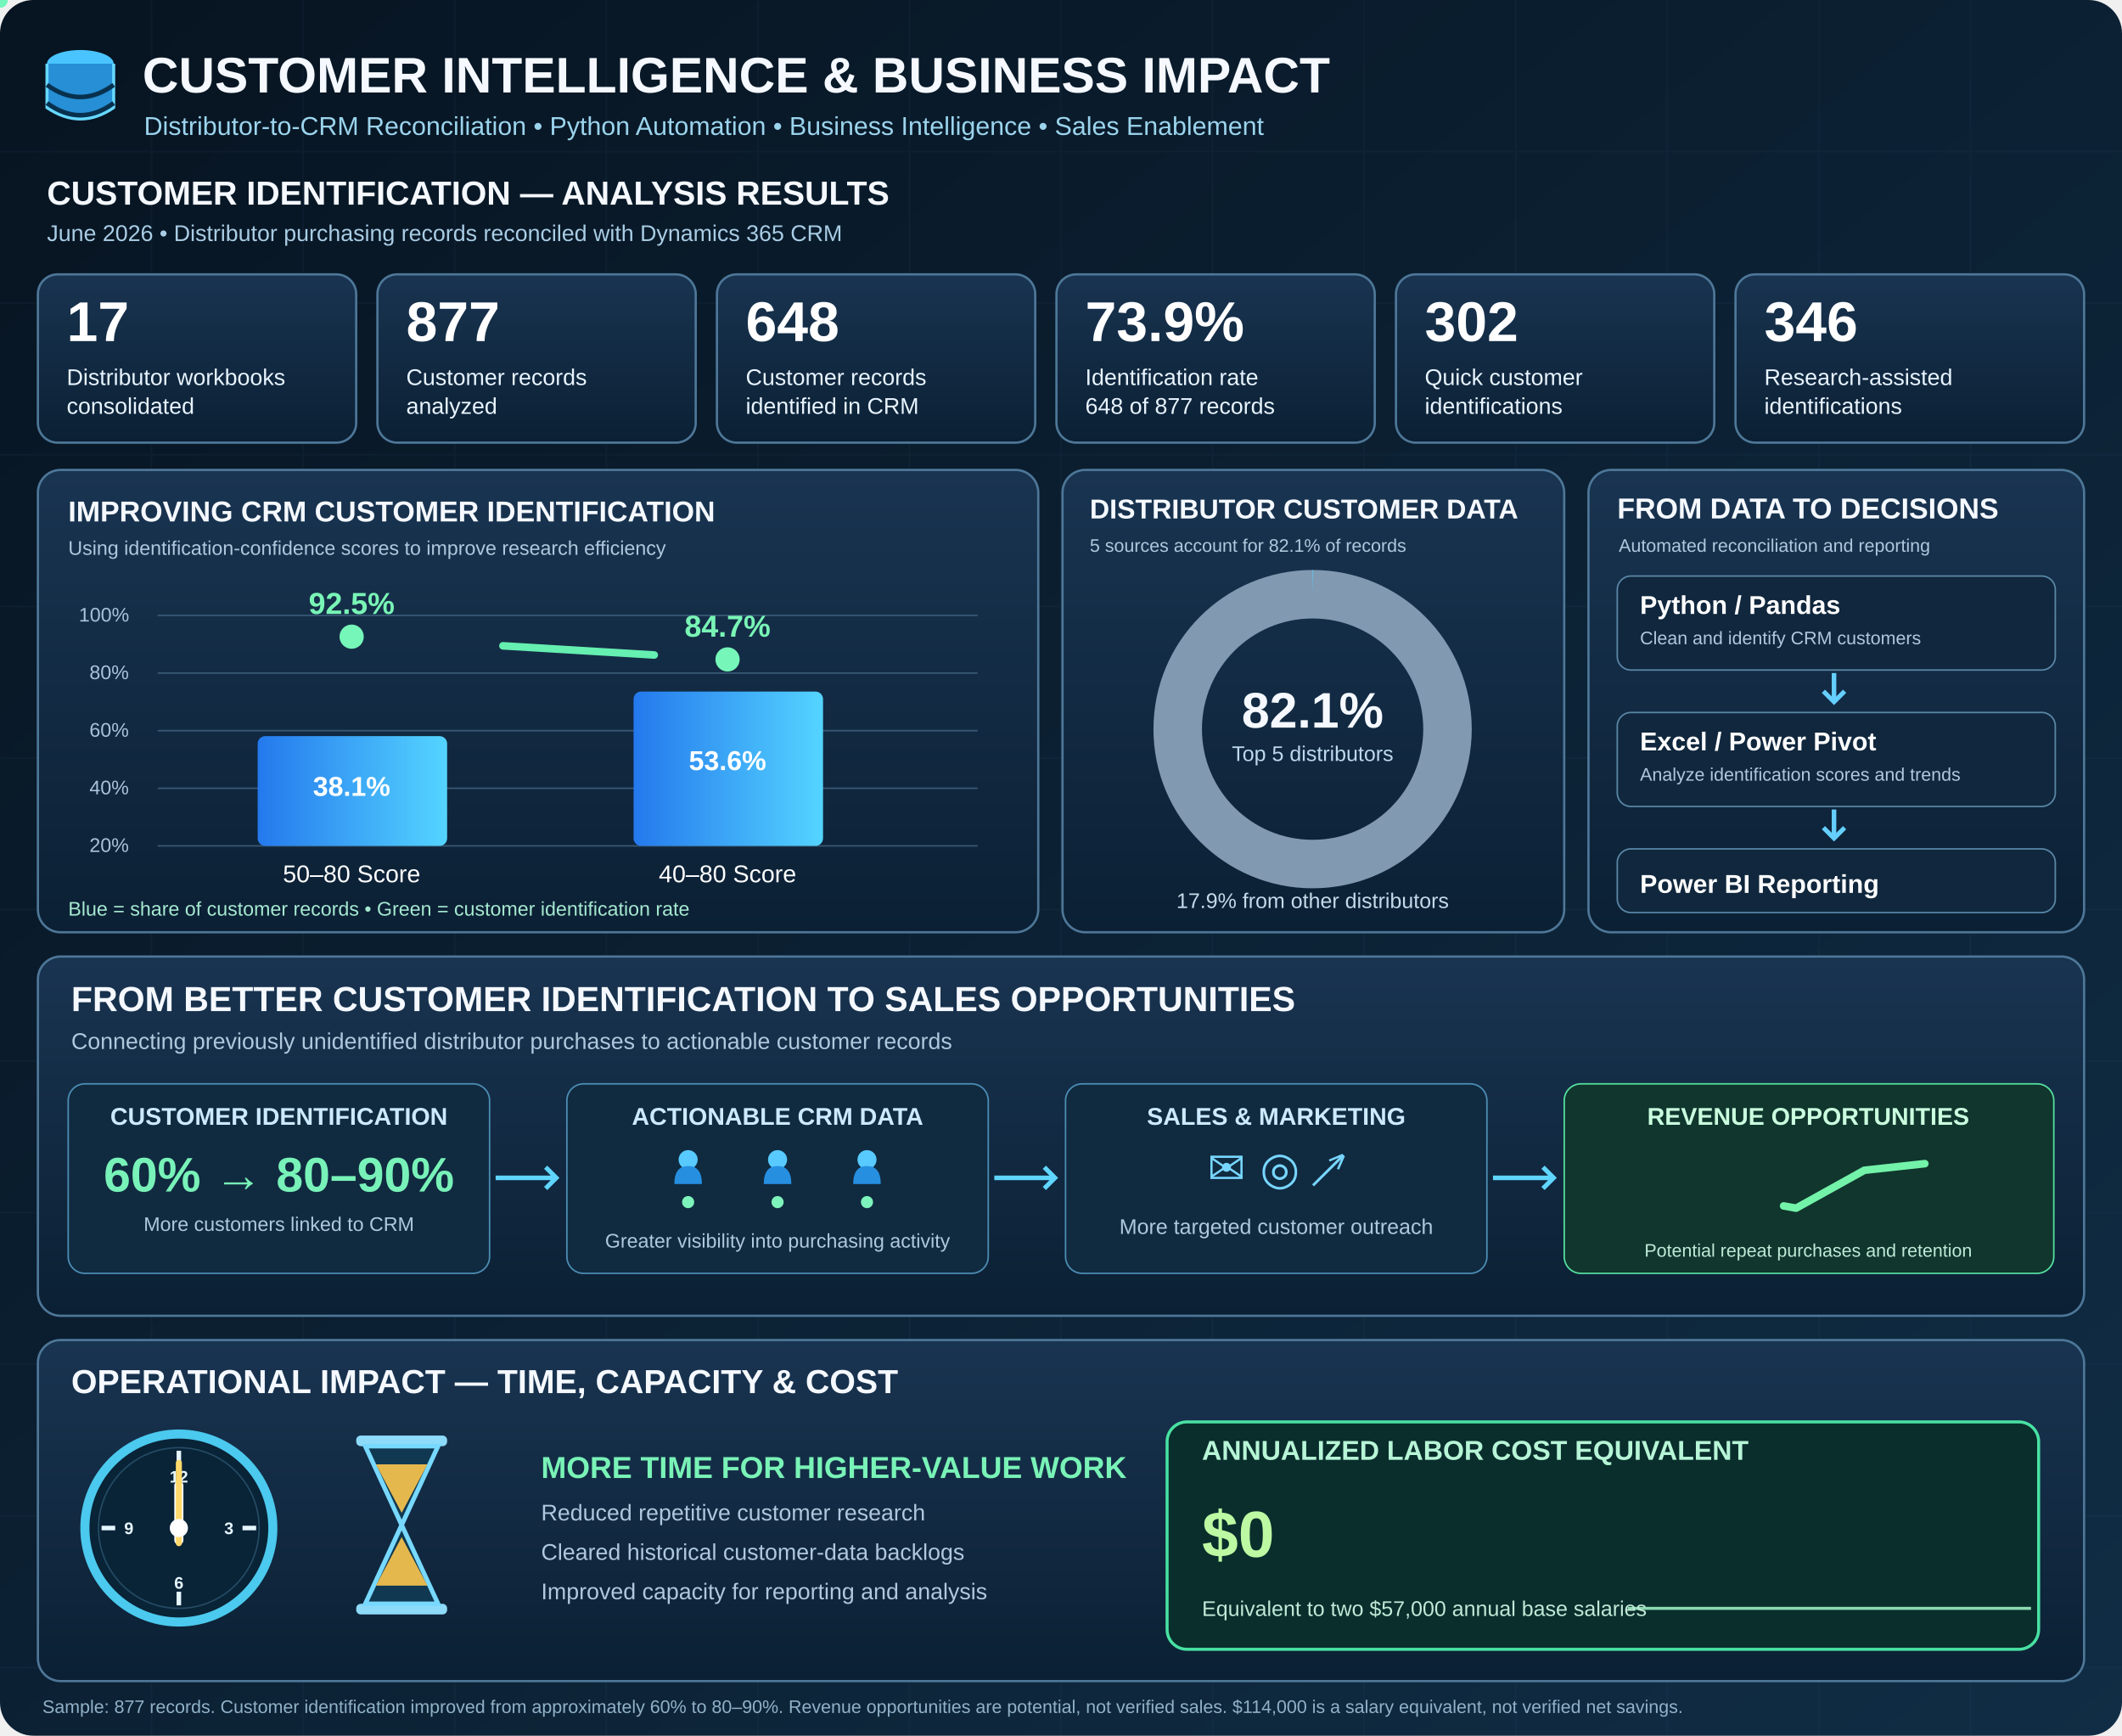
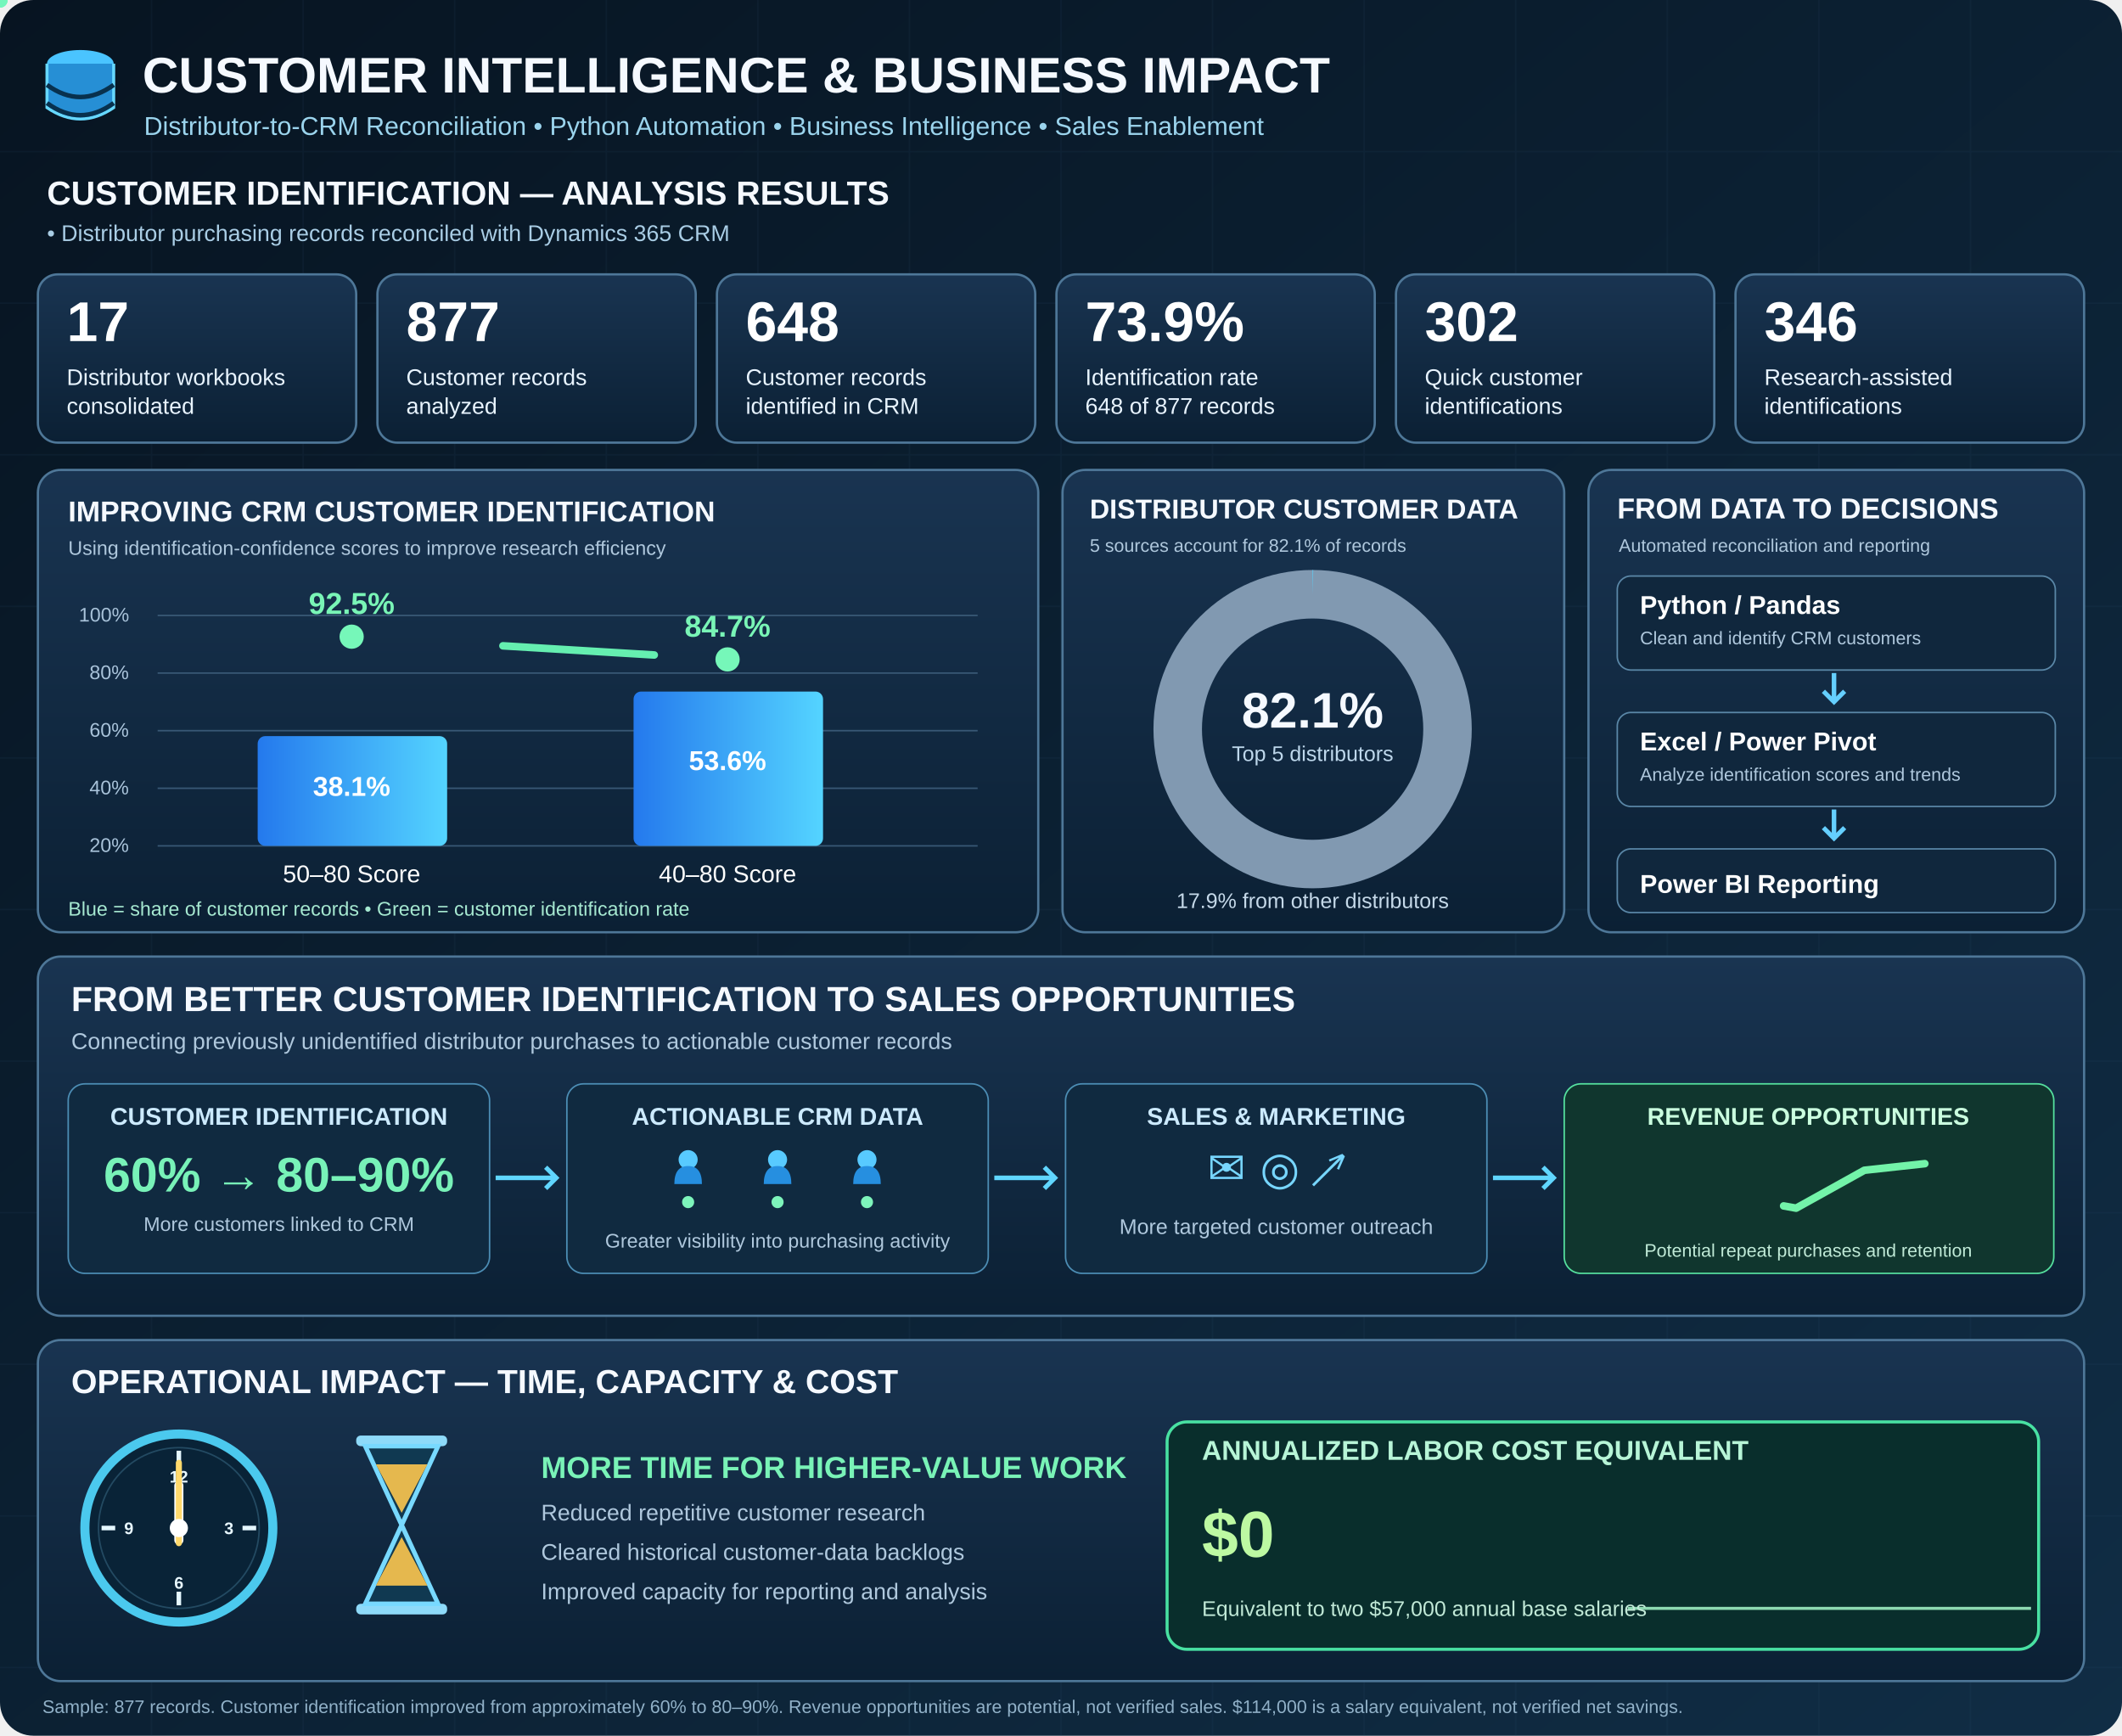
<svg xmlns="http://www.w3.org/2000/svg" width="1400" height="1145" viewBox="0 0 1400 1145" role="img" aria-label="Animated customer intelligence and business impact dashboard">
  <defs>
    <linearGradient id="bg" x1="0" y1="0" x2="1" y2="1">
      <stop offset="0" stop-color="#071421" />
      <stop offset="1" stop-color="#102d45" />
    </linearGradient>
    <linearGradient id="panel" x1="0" y1="0" x2="0" y2="1">
      <stop offset="0" stop-color="#193451" />
      <stop offset="1" stop-color="#0b2034" />
    </linearGradient>
    <linearGradient id="blue" x1="0" y1="0" x2="1" y2="0">
      <stop offset="0" stop-color="#2479ed" />
      <stop offset="1" stop-color="#54d4ff" />
    </linearGradient>
    <linearGradient id="green" x1="0" y1="0" x2="1" y2="0">
      <stop offset="0" stop-color="#14b987" />
      <stop offset="1" stop-color="#83fac0" />
    </linearGradient>
    <style>
    text {
      font-family: Arial, Helvetica, sans-serif;
    }

    .heading {
      fill: #f5f9ff;
      font-weight: 700;
    }

    .muted {
      fill: #afc8dd;
    }

    .panel {
      fill: url(#panel);
      stroke: #4e7798;
      stroke-width: 1.5;
    }

    .number {
      fill: #ffffff;
      font-size: 37px;
      font-weight: 800;
    }

    .gridline {
      stroke: #385875;
      stroke-width: 1;
    }
  </style>
    <g id="cashBill">
      <rect width="44" height="15" rx="3" fill="#238c58" stroke="#b6ffd2" stroke-width="1.4" />
      <rect x="5" y="3" width="34" height="9" rx="2" fill="none" stroke="#c5ffdc" stroke-width="1" />
      <text x="22" y="11.5" text-anchor="middle" fill="#e3ffed" font-size="10" font-weight="bold">$</text>
    </g>
    <g id="person">
      <circle r="9" fill="#58caff" />
      <path d="M-13 23 Q-13 6 0 6 Q13 6 13 23 Z" fill="#268fe0" />
    </g>
  </defs>
  <rect width="1400" height="1145" rx="22" fill="url(#bg)" />
  <g stroke="#285071" opacity=".12">
    <path d="M0 100H1400 M0 200H1400 M0 300H1400            M0 400H1400 M0 500H1400 M0 600H1400            M0 700H1400 M0 800H1400 M0 900H1400            M0 1000H1400 M0 1100H1400" />
    <path d="M100 0V1145 M200 0V1145 M300 0V1145            M400 0V1145 M500 0V1145 M600 0V1145            M700 0V1145 M800 0V1145 M900 0V1145            M1000 0V1145 M1100 0V1145            M1200 0V1145 M1300 0V1145" />
  </g>
  <g transform="translate(30 30)">
    <ellipse cx="23" cy="12" rx="22" ry="9" fill="#4ac4ff" />
    <path d="M1 12V41 Q23 56 45 41 V12" fill="#268fd5" stroke="#66d8ff" stroke-width="2" />
    <path d="M1 26 Q23 42 45 26            M1 38 Q23 54 45 38" fill="none" stroke="#08314e" stroke-width="3" />
  </g>
  <text x="94" y="61" class="heading" font-size="33">
  CUSTOMER INTELLIGENCE &amp; BUSINESS IMPACT
</text>
  <text x="95" y="89" fill="#9bd4ed" font-size="17">
  Distributor-to-CRM Reconciliation • Python Automation • Business Intelligence • Sales Enablement
</text>
  <text x="31" y="135" class="heading" font-size="22">
  CUSTOMER IDENTIFICATION — ANALYSIS RESULTS
</text>
  <text x="31" y="159" fill="#a9cde5" font-size="15">
-   June 2026 • Distributor purchasing records reconciled with Dynamics 365 CRM
+   • Distributor purchasing records reconciled with Dynamics 365 CRM
</text>
  <g>
    <rect x="25" y="181" width="210" height="111" rx="13" class="panel" />
    <rect x="249" y="181" width="210" height="111" rx="13" class="panel" />
    <rect x="473" y="181" width="210" height="111" rx="13" class="panel" />
    <rect x="697" y="181" width="210" height="111" rx="13" class="panel" />
    <rect x="921" y="181" width="210" height="111" rx="13" class="panel" />
    <rect x="1145" y="181" width="230" height="111" rx="13" class="panel" />
  </g>
  <g class="number">
    <text x="44" y="225">17</text>
    <text x="268" y="225">877</text>
    <text x="492" y="225">648</text>
    <text x="716" y="225">73.9%</text>
    <text x="940" y="225">302</text>
    <text x="1164" y="225">346</text>
  </g>
  <g fill="#e8f4ff" font-size="15">
    <text x="44" y="254">Distributor workbooks</text>
    <text x="44" y="273">consolidated</text>
    <text x="268" y="254">Customer records</text>
    <text x="268" y="273">analyzed</text>
    <text x="492" y="254">Customer records</text>
    <text x="492" y="273">identified in CRM</text>
    <text x="716" y="254">Identification rate</text>
    <text x="716" y="273">648 of 877 records</text>
    <text x="940" y="254">Quick customer</text>
    <text x="940" y="273">identifications</text>
    <text x="1164" y="254">Research-assisted</text>
    <text x="1164" y="273">identifications</text>
  </g>
  <rect x="25" y="310" width="660" height="305" rx="15" class="panel" />
  <text x="45" y="344" class="heading" font-size="19">
  IMPROVING CRM CUSTOMER IDENTIFICATION
</text>
  <text x="45" y="366" class="muted" font-size="13">
  Using identification-confidence scores to improve research efficiency
</text>
  <g class="gridline">
    <path d="M104 406H645            M104 444H645            M104 482H645            M104 520H645            M104 558H645" />
  </g>
  <g fill="#a9c3da" font-size="13">
    <text x="52" y="410">100%</text>
    <text x="59" y="448">80%</text>
    <text x="59" y="486">60%</text>
    <text x="59" y="524">40%</text>
    <text x="59" y="562">20%</text>
  </g>
  <rect x="170" y="485.6" width="125" height="72.4" rx="5" fill="url(#blue)">
    <animate attributeName="height" values="0;72.4;72.4" keyTimes="0;.35;1" dur="12s" repeatCount="indefinite" />
    <animate attributeName="y" values="558;485.6;485.6" keyTimes="0;.35;1" dur="12s" repeatCount="indefinite" />
  </rect>
  <rect x="418" y="456.2" width="125" height="101.8" rx="5" fill="url(#blue)">
    <animate attributeName="height" values="0;101.8;101.8" keyTimes="0;.35;1" dur="12s" repeatCount="indefinite" />
    <animate attributeName="y" values="558;456.2;456.2" keyTimes="0;.35;1" dur="12s" repeatCount="indefinite" />
  </rect>
  <g fill="white" font-size="18" font-weight="bold" text-anchor="middle">
    <text x="232" y="525">38.1%</text>
    <text x="480" y="508">53.6%</text>
  </g>
  <path d="M232 420 L480 435" fill="none" stroke="#65efb0" stroke-width="5" stroke-linecap="round" pathLength="100" stroke-dasharray="100" stroke-dashoffset="100">
    <animate attributeName="stroke-dashoffset" values="100;0;0" keyTimes="0;.35;1" dur="12s" repeatCount="indefinite" />
  </path>
  <circle cx="232" cy="420" r="8" fill="#76f7b9" />
  <circle cx="480" cy="435" r="8" fill="#76f7b9" />
  <g fill="#79f5b6" font-size="20" font-weight="bold" text-anchor="middle">
    <text x="232" y="405">92.5%</text>
    <text x="480" y="420">84.7%</text>
  </g>
  <g fill="white" font-size="16" text-anchor="middle">
    <text x="232" y="582">50–80 Score</text>
    <text x="480" y="582">40–80 Score</text>
  </g>
  <text x="45" y="604" fill="#a6e9d1" font-size="13">
  Blue = share of customer records • Green = customer identification rate
</text>
  <rect x="701" y="310" width="331" height="305" rx="15" class="panel" />
  <text x="719" y="342" class="heading" font-size="18">
  DISTRIBUTOR CUSTOMER DATA
</text>
  <text x="719" y="364" class="muted" font-size="12">
  5 sources account for 82.1% of records
</text>
  <circle cx="866" cy="481" r="89" fill="none" stroke="#8199b1" stroke-width="32" />
  <circle cx="866" cy="481" r="89" fill="none" stroke="url(#blue)" stroke-width="32" transform="rotate(-90 866 481)" stroke-dasharray="0 560">
    <animate attributeName="stroke-dasharray" values="0 560;460 560;460 560" keyTimes="0;.35;1" dur="12s" repeatCount="indefinite" />
  </circle>
  <text x="866" y="480" text-anchor="middle" class="heading" font-size="33">
  82.1%
</text>
  <text x="866" y="502" text-anchor="middle" fill="#bed8ec" font-size="14">
  Top 5 distributors
</text>
  <text x="866" y="599" text-anchor="middle" fill="#c5d9e9" font-size="14">
  17.9% from other distributors
</text>
  <rect x="1048" y="310" width="327" height="305" rx="15" class="panel" />
  <text x="1067" y="342" class="heading" font-size="19">
  FROM DATA TO DECISIONS
</text>
  <text x="1068" y="364" class="muted" font-size="12">
  Automated reconciliation and reporting
</text>
  <rect x="1067" y="380" width="289" height="62" rx="9" fill="#10273d" stroke="#5a87a7" />
  <rect x="1067" y="470" width="289" height="62" rx="9" fill="#10273d" stroke="#5a87a7" />
  <rect x="1067" y="560" width="289" height="42" rx="9" fill="#10273d" stroke="#5a87a7" />
  <g fill="white" font-size="17" font-weight="bold">
    <text x="1082" y="405">Python / Pandas</text>
    <text x="1082" y="495">Excel / Power Pivot</text>
    <text x="1082" y="589">Power BI Reporting</text>
  </g>
  <g class="muted" font-size="12">
    <text x="1082" y="425">
    Clean and identify CRM customers
  </text>
    <text x="1082" y="515">
    Analyze identification scores and trends
  </text>
  </g>
  <path d="M1210 444V463 M1210 534V553" stroke="#65cfff" stroke-width="3" />
  <path d="M1203 456L1210 463L1217 456          M1203 546L1210 553L1217 546" fill="none" stroke="#65cfff" stroke-width="3" />
  <rect x="25" y="631" width="1350" height="237" rx="15" class="panel" />
  <text x="47" y="667" class="heading" font-size="23">
  FROM BETTER CUSTOMER IDENTIFICATION TO SALES OPPORTUNITIES
</text>
  <text x="47" y="692" class="muted" font-size="15">
  Connecting previously unidentified distributor purchases to actionable customer records
</text>
  <rect x="45" y="715" width="278" height="125" rx="11" fill="#102a40" stroke="#4c8db4" />
  <text x="184" y="742" text-anchor="middle" fill="#cceaff" font-size="16" font-weight="bold">
  CUSTOMER IDENTIFICATION
</text>
  <text x="184" y="786" text-anchor="middle" fill="#78f2b8" font-size="32" font-weight="bold">
  60% → 80–90%
</text>
  <text x="184" y="812" text-anchor="middle" class="muted" font-size="13">
  More customers linked to CRM
</text>
  <rect x="374" y="715" width="278" height="125" rx="11" fill="#102a40" stroke="#4c8db4" />
  <text x="513" y="742" text-anchor="middle" fill="#cceaff" font-size="16" font-weight="bold">
  ACTIONABLE CRM DATA
</text>
  <g transform="translate(454 765) scale(.7)">
    <use href="#person" />
  </g>
  <g transform="translate(513 765) scale(.7)">
    <use href="#person" />
  </g>
  <g transform="translate(572 765) scale(.7)">
    <use href="#person" />
  </g>
  <g fill="#7df4bb">
    <circle cx="454" cy="793" r="4">
      <animate attributeName="opacity" values=".2;1;1" dur="4s" repeatCount="indefinite" />
    </circle>
    <circle cx="513" cy="793" r="4">
      <animate attributeName="opacity" values=".2;.2;1;1" dur="4s" repeatCount="indefinite" />
    </circle>
    <circle cx="572" cy="793" r="4">
      <animate attributeName="opacity" values=".2;.2;.2;1;1" dur="4s" repeatCount="indefinite" />
    </circle>
  </g>
  <text x="513" y="823" text-anchor="middle" class="muted" font-size="13">
  Greater visibility into purchasing activity
</text>
  <rect x="703" y="715" width="278" height="125" rx="11" fill="#102a40" stroke="#4c8db4" />
  <text x="842" y="742" text-anchor="middle" fill="#cceaff" font-size="16" font-weight="bold">
  SALES &amp; MARKETING
</text>
  <text x="842" y="781" text-anchor="middle" fill="#77d6ff" font-size="30">
  ✉  ◎  ↗
</text>
  <text x="842" y="814" text-anchor="middle" class="muted" font-size="14">
  More targeted customer outreach
</text>
  <rect x="1032" y="715" width="323" height="125" rx="11" fill="#10362e" stroke="#55df9e" />
  <text x="1193" y="742" text-anchor="middle" fill="#caffdf" font-size="16" font-weight="bold">
  REVENUE OPPORTUNITIES
</text>
  <path d="M1080 805          L1135 788          L1185 797          L1230 772          L1285 766" fill="none" stroke="#73f3a9" stroke-width="5" stroke-linecap="round" stroke-linejoin="round" pathLength="100" stroke-dasharray="100" stroke-dashoffset="100">
    <animate attributeName="stroke-dashoffset" values="100;0;0" keyTimes="0;.65;1" dur="8s" repeatCount="indefinite" />
  </path>
  <path d="M1271 760 L1285 766 L1276 779" fill="none" stroke="#73f3a9" stroke-width="4" stroke-linecap="round" stroke-linejoin="round" opacity="0">
    <animate attributeName="opacity" values="0;0;1;1" keyTimes="0;.65;.651;1" calcMode="discrete" dur="8s" repeatCount="indefinite" />
  </path>
  <text x="1193" y="829" text-anchor="middle" fill="#c0ead7" font-size="12">
  Potential repeat purchases and retention
</text>
  <g stroke="#60d6ff" stroke-width="3" fill="none">
    <path d="M327 777H367            M360 770L367 777L360 784" />
    <path d="M656 777H696            M689 770L696 777L689 784" />
    <path d="M985 777H1025            M1018 770L1025 777L1018 784" />
  </g>
  <g fill="#73f6bc">
    <circle r="5">
      <animateMotion dur="3s" repeatCount="indefinite" path="M327 777H367" />
    </circle>
    <circle r="5">
      <animateMotion dur="3s" begin="-1s" repeatCount="indefinite" path="M656 777H696" />
    </circle>
    <circle r="5">
      <animateMotion dur="3s" begin="-2s" repeatCount="indefinite" path="M985 777H1025" />
    </circle>
  </g>
  <rect x="25" y="884" width="1350" height="225" rx="15" class="panel" />
  <text x="47" y="919" class="heading" font-size="22">
  OPERATIONAL IMPACT — TIME, CAPACITY &amp; COST
</text>
  <g transform="translate(118 1008)">
    <circle r="62" fill="#092337" stroke="#4bc9ee" stroke-width="6" />
    <circle r="53" fill="none" stroke="#234a62" />
    <g stroke="#e5f7ff" stroke-width="3">
      <line y1="-51" y2="-42" />
      <line y1="51" y2="42" />
      <line x1="-51" x2="-42" />
      <line x1="51" x2="42" />
    </g>
    <g fill="#e8f8ff" font-size="11" font-weight="bold" text-anchor="middle">
      <text y="-30">12</text>
      <text x="33" y="4">3</text>
      <text y="40">6</text>
      <text x="-33" y="4">9</text>
    </g>
    <g>
      <animateTransform attributeName="transform" type="rotate" from="0" to="-360" dur="18s" repeatCount="indefinite" />
      <line y1="8" y2="-28" stroke="white" stroke-width="6" stroke-linecap="round" />
    </g>
    <g>
      <animateTransform attributeName="transform" type="rotate" from="0" to="-360" dur="3s" repeatCount="indefinite" />
      <line y1="10" y2="-43" stroke="#ffd96c" stroke-width="4" stroke-linecap="round" />
    </g>
    <circle r="6" fill="white" />
  </g>
  <g transform="translate(265 1006)">
    <rect x="-30" y="-59" width="60" height="7" rx="3" fill="#8edaf9" />
    <rect x="-30" y="52" width="60" height="7" rx="3" fill="#8edaf9" />
    <path d="M-24 -52H24            L0 0            L24 52H-24            L0 0Z" fill="#103951" stroke="#78d9ff" stroke-width="3" />
    <path d="M-17 40H17L0 8Z" fill="#e5b84e">
      <animate attributeName="opacity" values="1;.1;1" dur="7s" repeatCount="indefinite" />
    </path>
    <path d="M-17 -40H17L0 -8Z" fill="#e5b84e">
      <animate attributeName="opacity" values=".1;1;.1" dur="7s" repeatCount="indefinite" />
    </path>
  </g>
  <text x="357" y="975" fill="#79f3b7" font-size="20" font-weight="bold">
  MORE TIME FOR HIGHER-VALUE WORK
</text>
  <text x="357" y="1003" class="muted" font-size="15">
  Reduced repetitive customer research
</text>
  <text x="357" y="1029" class="muted" font-size="15">
  Cleared historical customer-data backlogs
</text>
  <text x="357" y="1055" class="muted" font-size="15">
  Improved capacity for reporting and analysis
</text>
  <rect x="770" y="938" width="575" height="150" rx="13" fill="#092e2c" stroke="#48e1a2" stroke-width="2" />
  <text x="793" y="963" fill="#b7f5d7" font-size="18" font-weight="bold">
  ANNUALIZED LABOR COST EQUIVALENT
</text>
  <g transform="translate(1080 979)">
    <path d="M-6 82H260" stroke="#8dd9b1" stroke-width="2" />
    <use href="#cashBill" x="0" y="65" opacity="0">
      <animate attributeName="opacity" values="0;1;1" keyTimes="0;.10;1" calcMode="discrete" dur="5s" repeatCount="indefinite" />
    </use>
    <use href="#cashBill" x="52" y="65" opacity="0">
      <animate attributeName="opacity" values="0;0;1;1" keyTimes="0;.15;.16;1" calcMode="discrete" dur="5s" repeatCount="indefinite" />
    </use>
    <use href="#cashBill" x="52" y="50" opacity="0">
      <animate attributeName="opacity" values="0;0;1;1" keyTimes="0;.19;.20;1" calcMode="discrete" dur="5s" repeatCount="indefinite" />
    </use>
    <use href="#cashBill" x="104" y="65" opacity="0">
      <animate attributeName="opacity" values="0;0;1;1" keyTimes="0;.25;.26;1" calcMode="discrete" dur="5s" repeatCount="indefinite" />
    </use>
    <use href="#cashBill" x="104" y="50" opacity="0">
      <animate attributeName="opacity" values="0;0;1;1" keyTimes="0;.29;.30;1" calcMode="discrete" dur="5s" repeatCount="indefinite" />
    </use>
    <use href="#cashBill" x="104" y="35" opacity="0">
      <animate attributeName="opacity" values="0;0;1;1" keyTimes="0;.33;.34;1" calcMode="discrete" dur="5s" repeatCount="indefinite" />
    </use>
    <use href="#cashBill" x="156" y="65" opacity="0">
      <animate attributeName="opacity" values="0;0;1;1" keyTimes="0;.39;.40;1" calcMode="discrete" dur="5s" repeatCount="indefinite" />
    </use>
    <use href="#cashBill" x="156" y="50" opacity="0">
      <animate attributeName="opacity" values="0;0;1;1" keyTimes="0;.43;.44;1" calcMode="discrete" dur="5s" repeatCount="indefinite" />
    </use>
    <use href="#cashBill" x="156" y="35" opacity="0">
      <animate attributeName="opacity" values="0;0;1;1" keyTimes="0;.47;.48;1" calcMode="discrete" dur="5s" repeatCount="indefinite" />
    </use>
    <use href="#cashBill" x="156" y="20" opacity="0">
      <animate attributeName="opacity" values="0;0;1;1" keyTimes="0;.51;.52;1" calcMode="discrete" dur="5s" repeatCount="indefinite" />
    </use>
    <use href="#cashBill" x="208" y="65" opacity="0">
      <animate attributeName="opacity" values="0;0;1;1" keyTimes="0;.57;.58;1" calcMode="discrete" dur="5s" repeatCount="indefinite" />
    </use>
    <use href="#cashBill" x="208" y="50" opacity="0">
      <animate attributeName="opacity" values="0;0;1;1" keyTimes="0;.61;.62;1" calcMode="discrete" dur="5s" repeatCount="indefinite" />
    </use>
    <use href="#cashBill" x="208" y="35" opacity="0">
      <animate attributeName="opacity" values="0;0;1;1" keyTimes="0;.65;.66;1" calcMode="discrete" dur="5s" repeatCount="indefinite" />
    </use>
    <use href="#cashBill" x="208" y="20" opacity="0">
      <animate attributeName="opacity" values="0;0;1;1" keyTimes="0;.69;.70;1" calcMode="discrete" dur="5s" repeatCount="indefinite" />
    </use>
    <use href="#cashBill" x="208" y="5" opacity="0">
      <animate attributeName="opacity" values="0;0;1;1" keyTimes="0;.73;.74;1" calcMode="discrete" dur="5s" repeatCount="indefinite" />
    </use>
  </g>
  <g fill="#bdf9a2" font-size="43" font-weight="bold">
    <text x="793" y="1027">$0
    <animate attributeName="opacity" values="1;1;0;0" keyTimes="0;.099;.10;1" calcMode="discrete" dur="5s" repeatCount="indefinite" />
    </text>
    <text x="793" y="1027" opacity="0">$7,600
    <animate attributeName="opacity" values="0;0;1;1;0;0" keyTimes="0;.099;.10;.199;.20;1" calcMode="discrete" dur="5s" repeatCount="indefinite" />
    </text>
    <text x="793" y="1027" opacity="0">$22,800
    <animate attributeName="opacity" values="0;0;1;1;0;0" keyTimes="0;.199;.20;.339;.34;1" calcMode="discrete" dur="5s" repeatCount="indefinite" />
    </text>
    <text x="793" y="1027" opacity="0">$45,600
    <animate attributeName="opacity" values="0;0;1;1;0;0" keyTimes="0;.339;.34;.519;.52;1" calcMode="discrete" dur="5s" repeatCount="indefinite" />
    </text>
    <text x="793" y="1027" opacity="0">$76,000
    <animate attributeName="opacity" values="0;0;1;1;0;0" keyTimes="0;.519;.52;.739;.74;1" calcMode="discrete" dur="5s" repeatCount="indefinite" />
    </text>
    <text x="793" y="1027" opacity="0">$114,000
    <animate attributeName="opacity" values="0;0;1;1" keyTimes="0;.739;.74;1" calcMode="discrete" dur="5s" repeatCount="indefinite" />
    </text>
  </g>
  <text x="793" y="1066" fill="#c1e9d7" font-size="14">
  Equivalent to two $57,000 annual base salaries
</text>
  <text x="28" y="1130" fill="#91b1c8" font-size="12">
  Sample: 877 records. Customer identification improved from approximately 60% to 80–90%. Revenue opportunities are potential, not verified sales. $114,000 is a salary equivalent, not verified net savings.
</text>
</svg>
